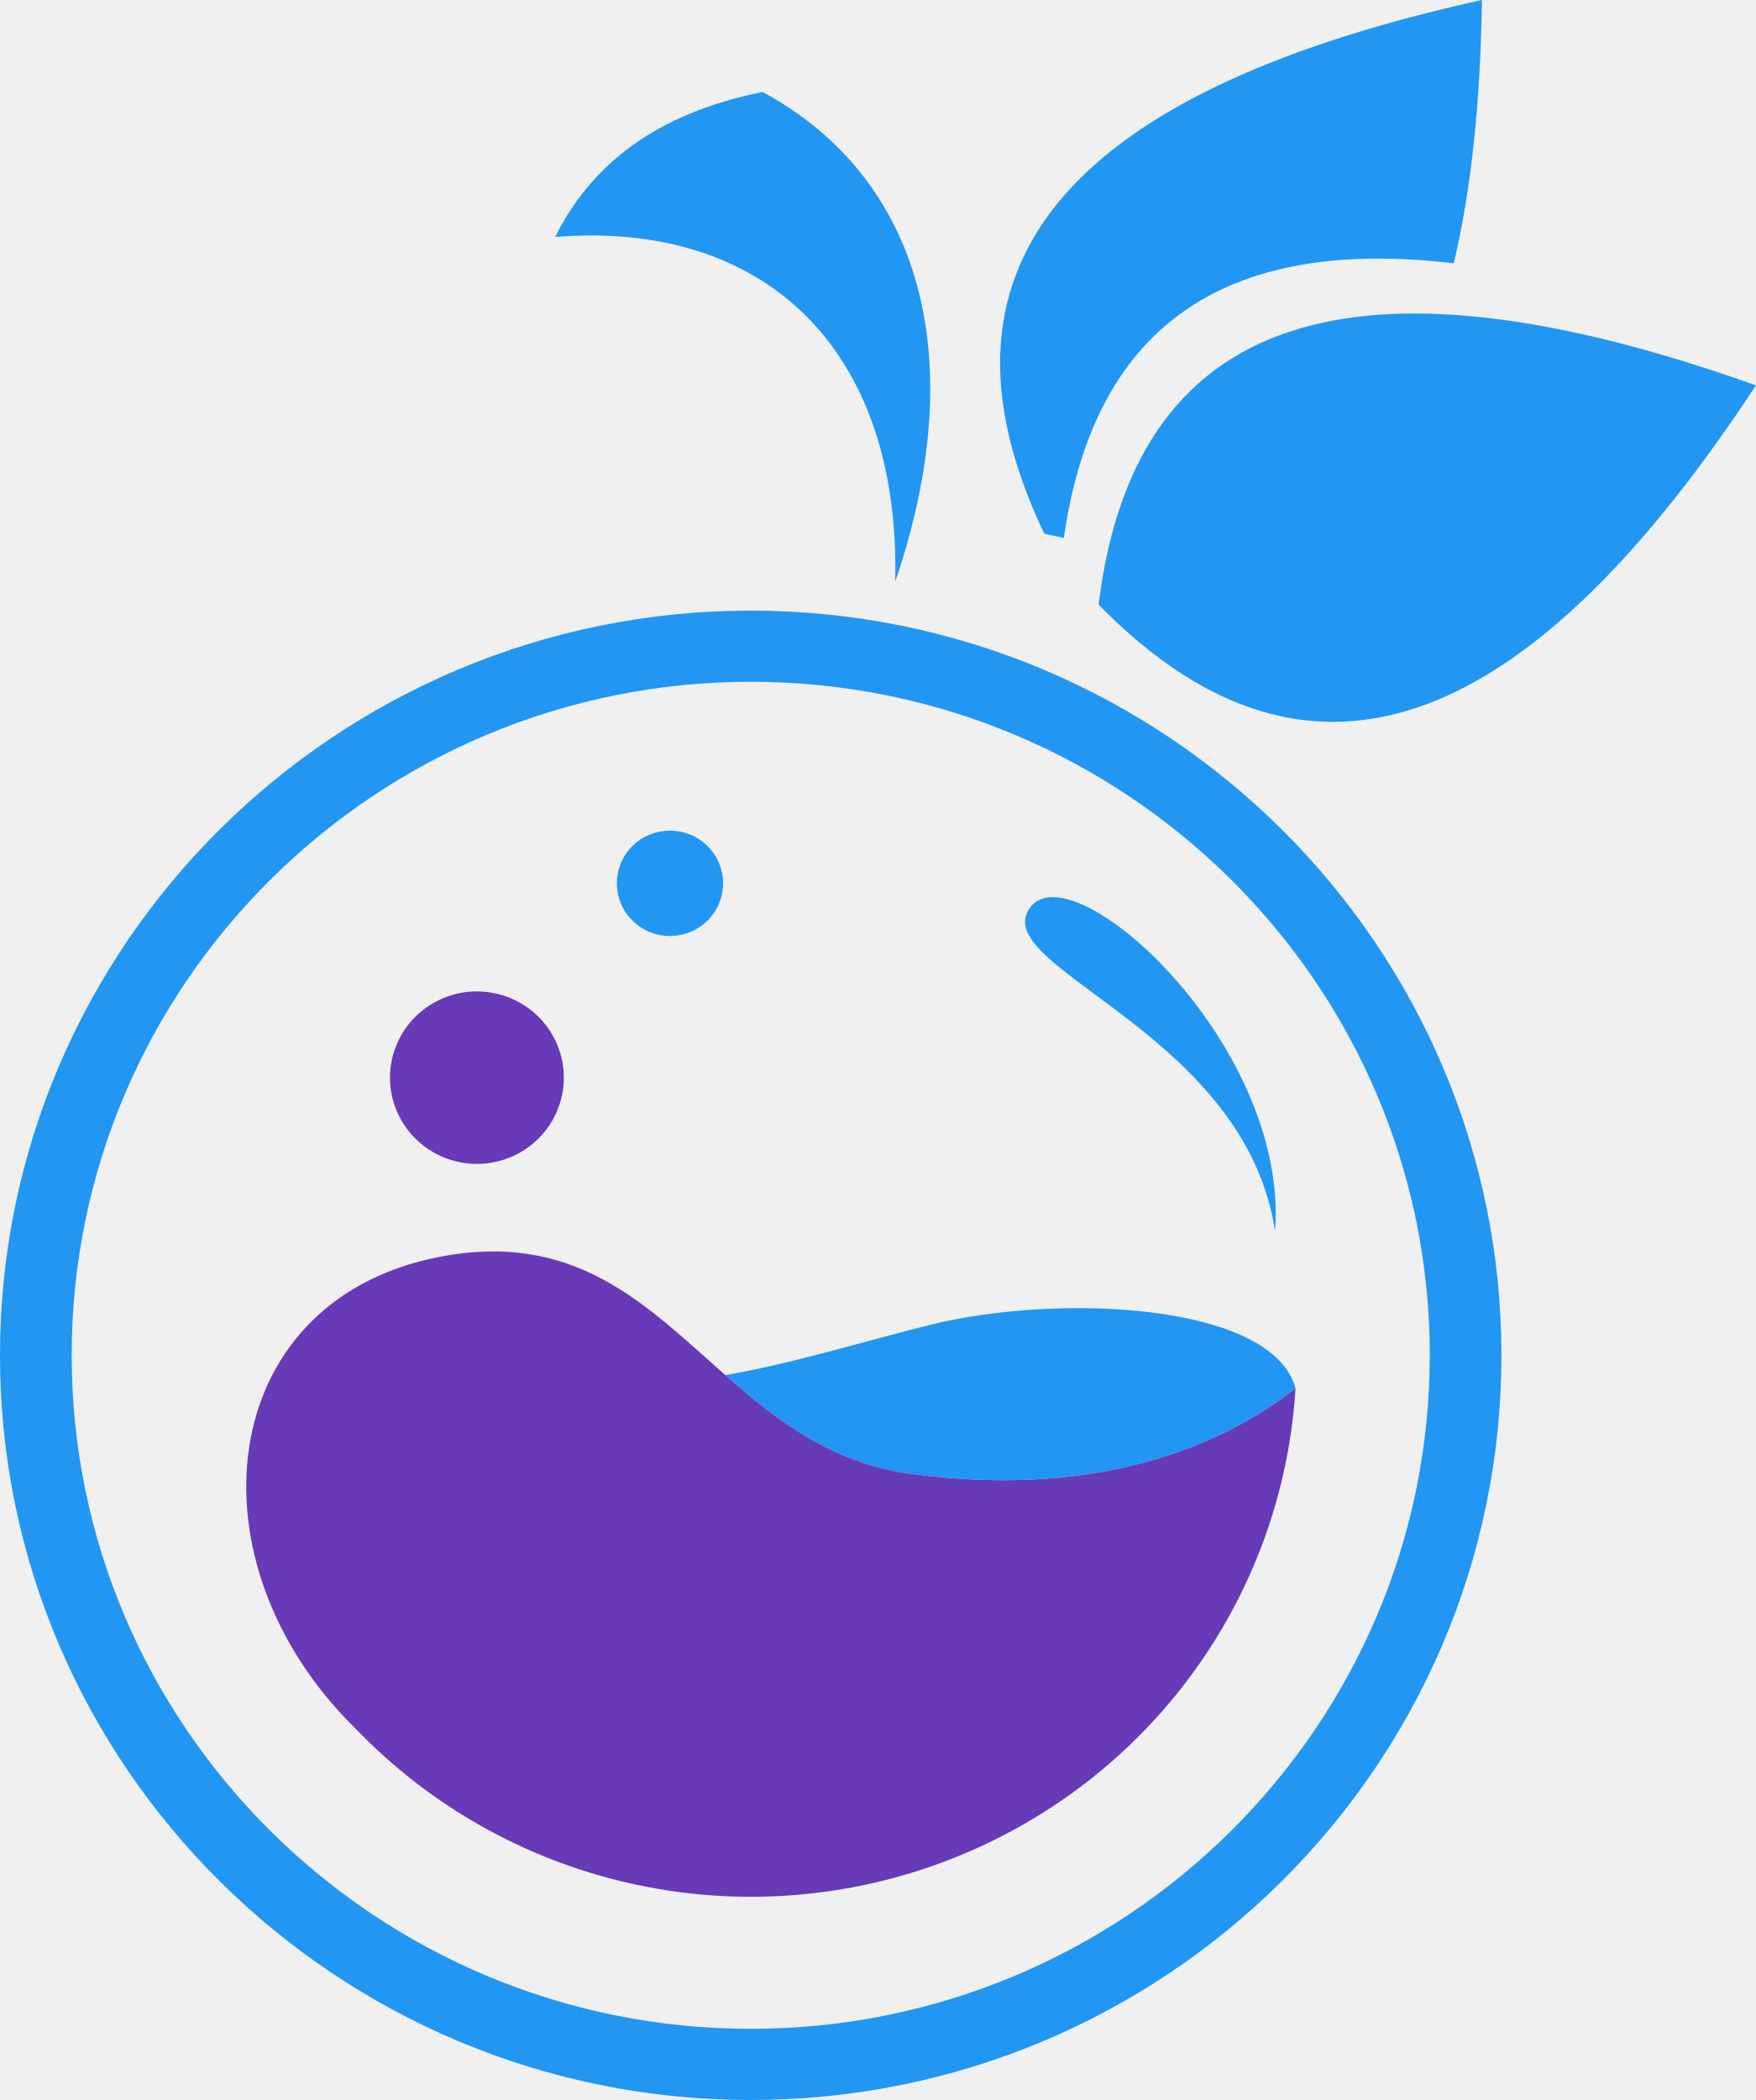
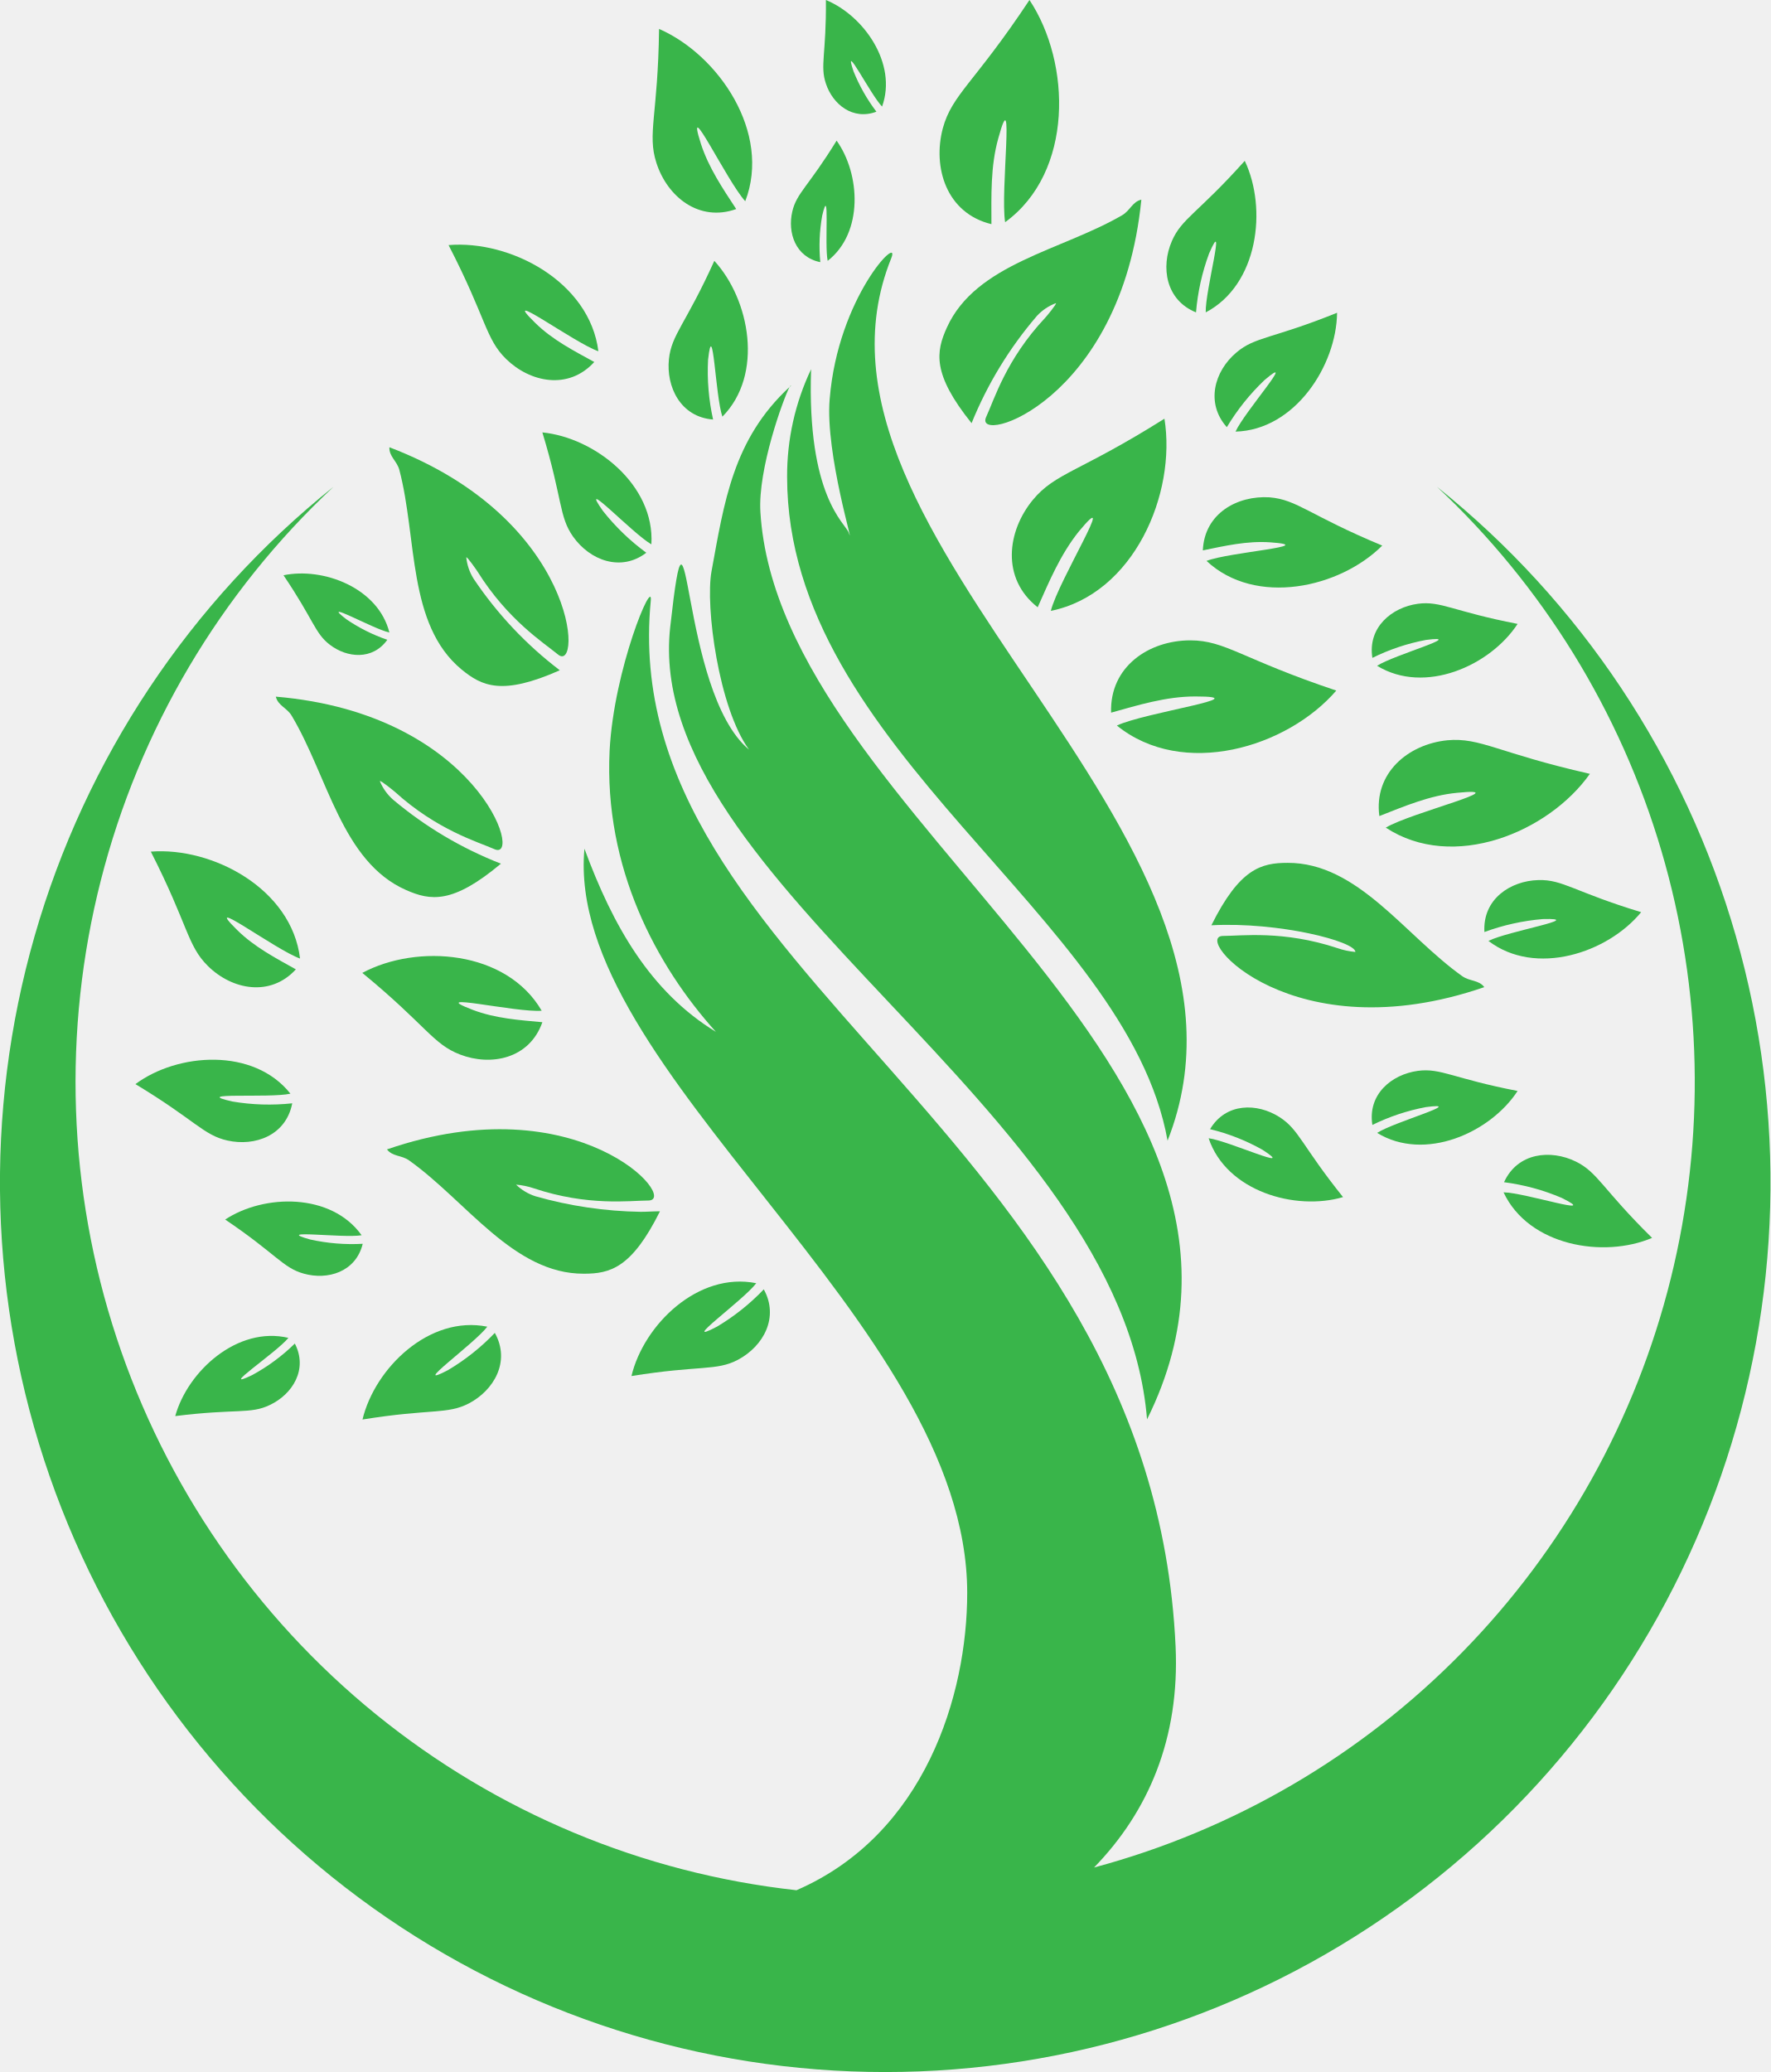
- <svg xmlns="http://www.w3.org/2000/svg" width="46" height="55" viewBox="0 0 46 55" fill="none">
-   <g clip-path="url(#clip0)">
-     <path d="M19.667 55C8.822 55 0 46.25 0 35.497C0 24.743 8.823 15.993 19.667 15.993C30.511 15.993 39.333 24.743 39.333 35.497C39.333 46.25 30.512 55 19.667 55ZM19.667 17.856C9.859 17.856 1.878 25.769 1.878 35.496C1.878 45.223 9.859 53.136 19.667 53.136C29.475 53.136 37.456 45.221 37.456 35.494C37.456 25.767 29.477 17.856 19.667 17.856Z" fill="#2196F3" />
-     <path d="M33.939 36.362C33.327 34.113 27.719 33.871 24.381 34.695C22.633 35.128 20.846 35.692 19.003 36.016C20.352 37.203 21.8 38.325 23.879 38.604C29.036 39.294 32.24 37.69 33.939 36.362Z" fill="#2196F3" />
-     <path d="M23.879 38.604C21.796 38.325 20.352 37.203 19.003 36.016C16.916 34.179 15.059 32.189 11.415 32.938C5.622 34.129 4.86 40.925 9.333 45.292C11.254 47.286 13.72 48.682 16.428 49.308C19.137 49.934 21.971 49.762 24.583 48.814C27.195 47.867 29.471 46.184 31.133 43.972C32.794 41.761 33.77 39.117 33.938 36.364C32.24 37.69 29.036 39.294 23.879 38.604Z" fill="#673AB7" />
-     <path d="M26.91 23.896C26.188 25.433 32.632 27.138 33.403 32.242C33.775 27.218 27.805 21.996 26.91 23.896Z" fill="#2196F3" />
-     <path d="M13.365 30.311C14.527 29.834 15.078 28.513 14.597 27.36C14.116 26.208 12.784 25.661 11.622 26.138C10.46 26.616 9.909 27.936 10.39 29.089C10.871 30.241 12.203 30.788 13.365 30.311Z" fill="#673AB7" />
-     <path d="M18.535 24.11C19.079 23.571 19.079 22.698 18.535 22.159C17.992 21.62 17.111 21.62 16.567 22.159C16.024 22.698 16.024 23.571 16.567 24.11C17.111 24.649 17.992 24.649 18.535 24.11Z" fill="#2196F3" />
-     <path d="M23.451 15.238C25.462 9.348 24.11 4.643 19.979 2.409C17.154 2.978 15.478 4.334 14.544 6.205C20.084 5.761 23.6 9.199 23.451 15.238Z" fill="#2196F3" />
-     <path d="M46 10.092C36.049 6.551 29.768 7.765 28.781 15.835C34.484 21.67 40.229 18.877 46 10.092Z" fill="#2196F3" />
-     <path d="M38.085 6.896C38.547 4.941 38.786 2.63 38.822 0C28.502 2.279 23.847 6.634 27.358 13.978C27.533 14.02 27.701 14.054 27.87 14.088C28.691 8.341 32.303 6.213 38.085 6.896Z" fill="#2196F3" />
+ <svg xmlns="http://www.w3.org/2000/svg" width="47" height="55" viewBox="0 0 47 55" fill="none">
+   <g clip-path="url(#clip0_311_2946)">
+     <path d="M19.884 19.899C18.02 18.344 18.308 12.031 17.792 16.643C17.033 23.429 29.777 29.386 30.45 37.676C35.088 28.349 20.686 21.764 20.186 13.593C20.115 12.45 20.796 10.584 20.959 10.273C19.456 11.663 19.225 13.333 18.888 15.167C18.719 16.095 19.079 18.794 19.884 19.899Z" fill="#39B54A" />
+     <path d="M20.96 10.276L20.996 10.242C20.996 10.22 20.982 10.242 20.96 10.276Z" fill="#39B54A" />
+     <path d="M22.025 10.593C21.901 12.044 22.726 14.681 22.529 14.136C22.44 13.887 21.417 13.181 21.532 9.801C21.108 10.693 20.891 11.669 20.895 12.656C20.895 19.906 29.928 24.296 30.995 30.278C34.25 22.039 20.633 14.332 23.663 6.846C23.914 6.202 22.245 7.879 22.025 10.593Z" fill="#39B54A" />
+     <path d="M38.145 12.92C40.954 15.547 43.012 18.883 44.103 22.58C45.195 26.277 45.281 30.201 44.352 33.943C43.423 37.684 41.513 41.108 38.82 43.856C36.128 46.605 32.752 48.578 29.043 49.572C30.487 48.087 31.32 46.141 31.208 43.705C30.58 30.05 16.32 25.806 17.276 15.945C17.338 15.303 16.298 17.748 16.183 19.924C16.032 23.034 17.419 25.631 19.005 27.39C17.267 26.328 16.275 24.588 15.515 22.529C14.97 28.411 25.676 35.074 25.676 42.282C25.676 44.992 24.555 48.697 21.144 50.175C17.053 49.725 13.178 48.103 9.979 45.504C6.779 42.904 4.39 39.436 3.096 35.512C1.801 31.587 1.656 27.372 2.677 23.367C3.698 19.361 5.842 15.736 8.855 12.92C5.044 15.971 2.27 20.138 0.92 24.843C-0.431 29.549 -0.293 34.559 1.316 39.182C2.925 43.805 5.924 47.81 9.899 50.645C13.873 53.479 18.626 55.001 23.5 55.001C28.374 55.001 33.127 53.479 37.101 50.645C41.076 47.81 44.075 43.805 45.684 39.182C47.292 34.559 47.431 29.549 46.08 24.843C44.73 20.138 41.956 15.971 38.145 12.92Z" fill="#39B54A" />
+     <path d="M14.174 31.544C15.61 32.023 16.723 31.869 17.21 31.867C18.053 31.867 15.366 28.758 10.273 30.51C10.421 30.704 10.659 30.66 10.858 30.801C12.385 31.886 13.632 33.815 15.496 33.81C16.198 33.81 16.77 33.66 17.52 32.153C17.349 32.153 17.177 32.167 17.008 32.167C16.063 32.152 15.124 32.014 14.214 31.754C14.021 31.692 13.845 31.587 13.699 31.445C13.861 31.459 14.02 31.492 14.174 31.544Z" fill="#39B54A" />
+     <path d="M27.53 8.382C27.669 8.233 27.84 8.118 28.031 8.047C28.062 8.06 27.771 8.413 27.743 8.439C26.706 9.545 26.393 10.608 26.178 11.071C25.828 11.841 29.764 10.683 30.299 5.3C30.062 5.353 30.002 5.589 29.791 5.712C28.175 6.654 25.91 6.992 25.137 8.693C24.846 9.335 24.74 9.924 25.792 11.233C26.213 10.194 26.8 9.231 27.53 8.382Z" fill="#39B54A" />
+     <path d="M13.129 22.542C13.901 22.88 12.687 18.946 7.322 18.492C7.379 18.73 7.615 18.787 7.741 18.995C8.704 20.605 9.073 22.875 10.781 23.626C11.425 23.908 12.011 24.005 13.298 22.926C12.257 22.52 11.289 21.946 10.433 21.225C10.281 21.091 10.161 20.923 10.084 20.735C10.098 20.702 10.448 20.989 10.48 21.016C11.603 22.035 12.675 22.342 13.129 22.542Z" fill="#39B54A" />
+     <path d="M12.249 17.768C12.795 18.216 13.328 18.472 14.861 17.792C13.97 17.114 13.197 16.293 12.573 15.363C12.465 15.191 12.398 14.996 12.378 14.794C12.4 14.769 12.658 15.142 12.68 15.177C13.481 16.457 14.427 17.057 14.81 17.371C15.458 17.92 15.37 13.794 10.337 11.872C10.326 12.117 10.539 12.238 10.601 12.472C11.08 14.29 10.812 16.574 12.249 17.768Z" fill="#39B54A" />
+     <path d="M39.403 26.203C39.257 26.009 39.019 26.053 38.818 25.912C37.293 24.828 36.046 22.898 34.182 22.904C33.48 22.904 32.908 23.054 32.158 24.561C33.951 24.466 35.981 24.989 35.981 25.269C35.819 25.255 35.659 25.221 35.506 25.168C34.068 24.691 32.957 24.844 32.468 24.844C31.625 24.848 34.312 27.957 39.403 26.203Z" fill="#39B54A" />
+     <path d="M29.649 19.259C31.398 20.676 34.169 19.846 35.474 18.331C32.96 17.49 32.532 16.998 31.597 16.998C30.505 16.998 29.456 17.691 29.496 18.917C30.208 18.719 30.952 18.487 31.728 18.487C33.437 18.487 30.397 18.908 29.649 19.259Z" fill="#39B54A" />
+     <path d="M27.419 13.269C26.737 14.096 26.569 15.354 27.547 16.12C27.849 15.442 28.149 14.719 28.639 14.108C29.731 12.793 28.093 15.418 27.896 16.215C30.099 15.769 31.233 13.106 30.912 11.114C28.668 12.528 28.016 12.547 27.419 13.269Z" fill="#39B54A" />
+     <path d="M26.319 5.95C26.319 5.207 26.29 4.424 26.501 3.673C26.949 2.026 26.55 5.086 26.683 5.898C28.505 4.572 28.438 1.672 27.329 0C25.86 2.215 25.276 2.5 25.028 3.407C24.755 4.442 25.119 5.659 26.319 5.95Z" fill="#39B54A" />
+     <path d="M4.004 22.606C4.998 24.559 4.967 25.095 5.517 25.64C6.168 26.284 7.184 26.465 7.854 25.731C7.322 25.433 6.751 25.137 6.296 24.687C5.294 23.7 7.328 25.221 7.965 25.444C7.744 23.593 5.642 22.478 4.004 22.606Z" fill="#39B54A" />
+     <path d="M14.38 26.829C13.446 25.221 11.072 25.046 9.618 25.825C11.307 27.213 11.493 27.718 12.214 27.992C13.027 28.305 14.054 28.113 14.398 27.134C13.792 27.078 13.151 27.035 12.552 26.807C11.242 26.306 13.712 26.886 14.38 26.829Z" fill="#39B54A" />
+     <path d="M15.776 9.609C15.241 9.315 14.669 9.024 14.211 8.574C13.204 7.592 15.245 9.103 15.885 9.324C15.654 7.479 13.55 6.368 11.908 6.506C12.913 8.453 12.884 8.991 13.437 9.531C14.071 10.149 15.088 10.365 15.776 9.609Z" fill="#39B54A" />
+     <path d="M7.827 35.664C7.49 35.994 7.11 36.275 6.696 36.5C5.75 36.956 7.335 35.908 7.656 35.513C6.307 35.193 4.982 36.394 4.652 37.589C6.274 37.386 6.644 37.545 7.164 37.294C7.767 37.009 8.18 36.347 7.827 35.664Z" fill="#39B54A" />
+     <path d="M9.629 33.016C9.16 33.042 8.69 33.003 8.231 32.901C7.219 32.619 9.099 32.873 9.6 32.789C8.792 31.657 7.008 31.692 5.978 32.372C7.334 33.287 7.507 33.653 8.064 33.808C8.695 33.985 9.445 33.768 9.629 33.016Z" fill="#39B54A" />
+     <path d="M13.136 35.381C12.768 35.766 12.349 36.099 11.891 36.37C10.839 36.919 12.59 35.673 12.936 35.216C11.398 34.905 9.951 36.314 9.623 37.68C11.443 37.387 11.873 37.552 12.452 37.25C13.105 36.906 13.562 36.145 13.136 35.381Z" fill="#39B54A" />
+     <path d="M20.076 34.062C18.537 33.751 17.09 35.16 16.763 36.526C18.583 36.233 19.012 36.398 19.591 36.094C20.276 35.728 20.683 34.962 20.276 34.225C19.908 34.611 19.49 34.944 19.032 35.216C17.979 35.767 19.73 34.52 20.076 34.062Z" fill="#39B54A" />
+     <path d="M6.036 30.274C6.764 30.437 7.592 30.145 7.758 29.287C7.229 29.344 6.695 29.328 6.17 29.239C5.011 28.981 7.151 29.157 7.71 29.031C6.735 27.8 4.718 27.944 3.595 28.777C5.18 29.733 5.399 30.132 6.036 30.274Z" fill="#39B54A" />
+     <path d="M39.406 24.74C39.904 24.556 40.425 24.441 40.955 24.396C42.143 24.363 40.025 24.716 39.513 24.976C40.764 25.931 42.68 25.296 43.567 24.213C41.796 23.676 41.486 23.341 40.837 23.361C40.097 23.381 39.355 23.866 39.406 24.74Z" fill="#39B54A" />
+     <path d="M39.914 31.65C40.582 33.075 42.573 33.406 43.857 32.859C42.535 31.558 42.419 31.119 41.831 30.832C41.166 30.507 40.287 30.591 39.927 31.381C40.454 31.449 40.97 31.589 41.459 31.798C42.528 32.328 40.487 31.657 39.914 31.65Z" fill="#39B54A" />
+     <path d="M19.177 11.06C20.282 9.942 19.905 7.95 18.963 6.924C18.198 8.614 17.827 8.878 17.758 9.531C17.681 10.262 18.06 11.069 18.93 11.136C18.814 10.615 18.769 10.081 18.797 9.547C18.93 8.36 18.988 10.517 19.177 11.06Z" fill="#39B54A" />
+     <path d="M19.544 5.549C19.193 5.013 18.816 4.461 18.607 3.819C18.161 2.416 19.302 4.819 19.784 5.341C20.483 3.524 19.076 1.456 17.496 0.768C17.467 3.062 17.178 3.545 17.423 4.316C17.715 5.234 18.567 5.9 19.544 5.549Z" fill="#39B54A" />
+     <path d="M21.925 2.22C22.107 2.769 22.638 3.201 23.266 2.965C23.016 2.637 22.812 2.276 22.658 1.893C22.362 1.021 23.106 2.509 23.416 2.829C23.829 1.684 22.924 0.41 21.925 0C21.938 1.436 21.763 1.741 21.925 2.22Z" fill="#39B54A" />
+     <path d="M7.526 15.27C8.331 16.46 8.355 16.808 8.757 17.115C9.214 17.465 9.891 17.53 10.282 16.983C9.895 16.851 9.528 16.666 9.19 16.435C8.462 15.875 9.904 16.696 10.337 16.79C10.042 15.606 8.584 15.05 7.526 15.27Z" fill="#39B54A" />
+     <path d="M21.776 6.959C21.737 6.548 21.754 6.133 21.826 5.726C22.038 4.83 21.881 6.489 21.972 6.924C22.93 6.176 22.838 4.613 22.209 3.733C21.459 4.953 21.149 5.119 21.033 5.613C20.902 6.175 21.115 6.824 21.776 6.959Z" fill="#39B54A" />
+     <path d="M31.75 8.292C31.794 7.758 31.911 7.232 32.097 6.729C32.572 5.631 31.99 7.716 32.008 8.292C33.403 7.561 33.646 5.536 33.044 4.269C31.804 5.657 31.369 5.796 31.109 6.4C30.811 7.087 30.943 7.965 31.75 8.292Z" fill="#39B54A" />
+     <path d="M32.568 11.339C32.843 10.88 33.178 10.461 33.565 10.092C34.475 9.317 33.037 10.93 32.799 11.457C34.371 11.415 35.478 9.708 35.495 8.302C33.773 8.998 33.323 8.931 32.822 9.357C32.233 9.853 32 10.703 32.568 11.339Z" fill="#39B54A" />
+     <path d="M15.213 14.244C15.662 14.878 16.487 15.186 17.157 14.672C16.725 14.356 16.338 13.983 16.006 13.563C15.317 12.589 16.791 14.165 17.292 14.449C17.388 12.87 15.792 11.617 14.398 11.478C14.94 13.262 14.834 13.706 15.213 14.244Z" fill="#39B54A" />
+     <path d="M31.931 14.61C32.506 14.492 33.106 14.352 33.722 14.396C35.069 14.491 32.63 14.653 32.029 14.889C33.332 16.108 35.571 15.606 36.694 14.482C34.752 13.675 34.441 13.262 33.7 13.201C32.853 13.15 31.973 13.622 31.931 14.61Z" fill="#39B54A" />
+     <path d="M36.432 17.463C36.882 17.24 37.36 17.08 37.853 16.987C38.965 16.841 37.01 17.38 36.557 17.673C37.82 18.447 39.561 17.673 40.287 16.561C38.574 16.23 38.25 15.945 37.64 16.027C36.95 16.12 36.302 16.652 36.432 17.463Z" fill="#39B54A" />
+     <path d="M36.558 30.072C37.821 30.845 39.561 30.072 40.287 28.959C38.575 28.628 38.251 28.345 37.641 28.425C36.945 28.519 36.301 29.047 36.432 29.861C36.882 29.639 37.361 29.48 37.854 29.387C38.966 29.239 37.011 29.779 36.558 30.072Z" fill="#39B54A" />
+     <path d="M32.085 30.214C32.556 31.624 34.389 32.149 35.653 31.776C34.56 30.413 34.488 29.987 33.969 29.654C33.372 29.272 32.542 29.269 32.123 29.973C32.61 30.09 33.079 30.275 33.516 30.521C34.462 31.134 32.62 30.284 32.085 30.214Z" fill="#39B54A" />
+     <path d="M38.421 19.65C37.378 19.756 36.465 20.521 36.617 21.662C37.271 21.406 37.952 21.113 38.685 21.044C40.292 20.883 37.456 21.569 36.788 21.969C38.571 23.142 41.108 22.095 42.206 20.541C39.755 19.985 39.304 19.57 38.421 19.65Z" fill="#39B54A" />
  </g>
  <defs>
-     <clipPath id="clip0">
-       <rect width="46" height="55" fill="white" />
+     <clipPath id="clip0_311_2946">
+       <rect width="47" height="55" fill="white" />
    </clipPath>
  </defs>
</svg>
